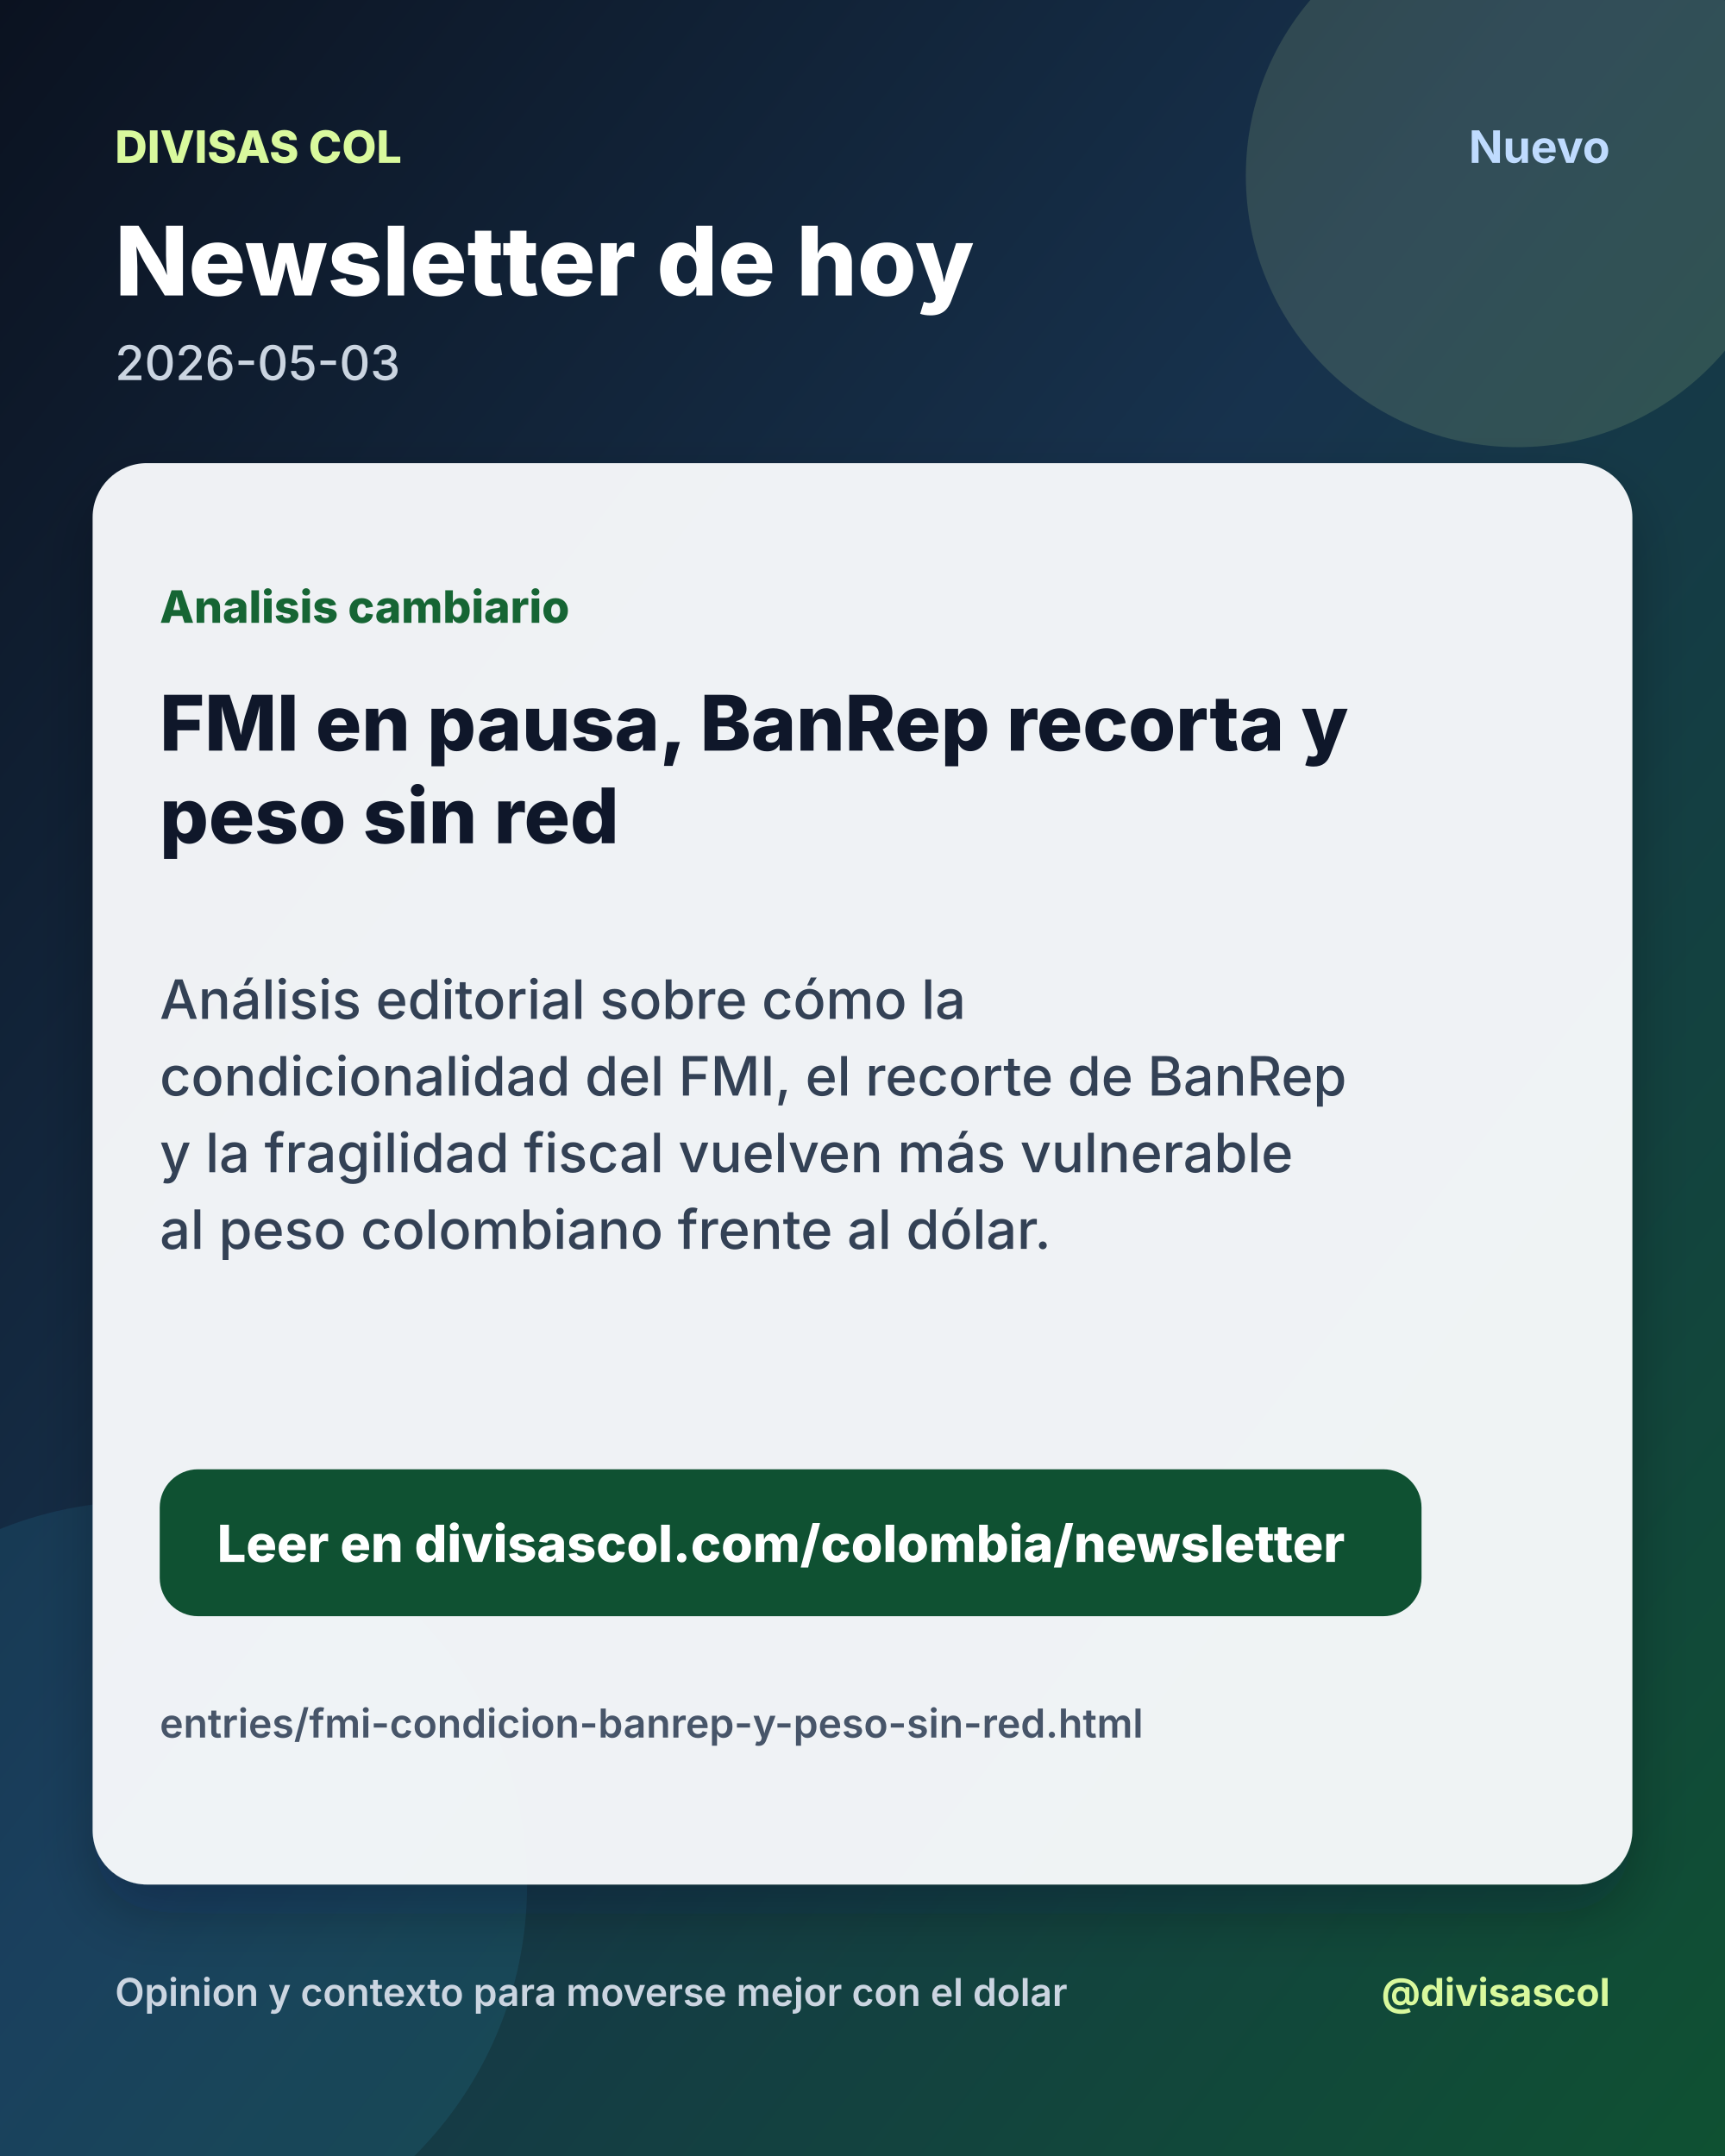
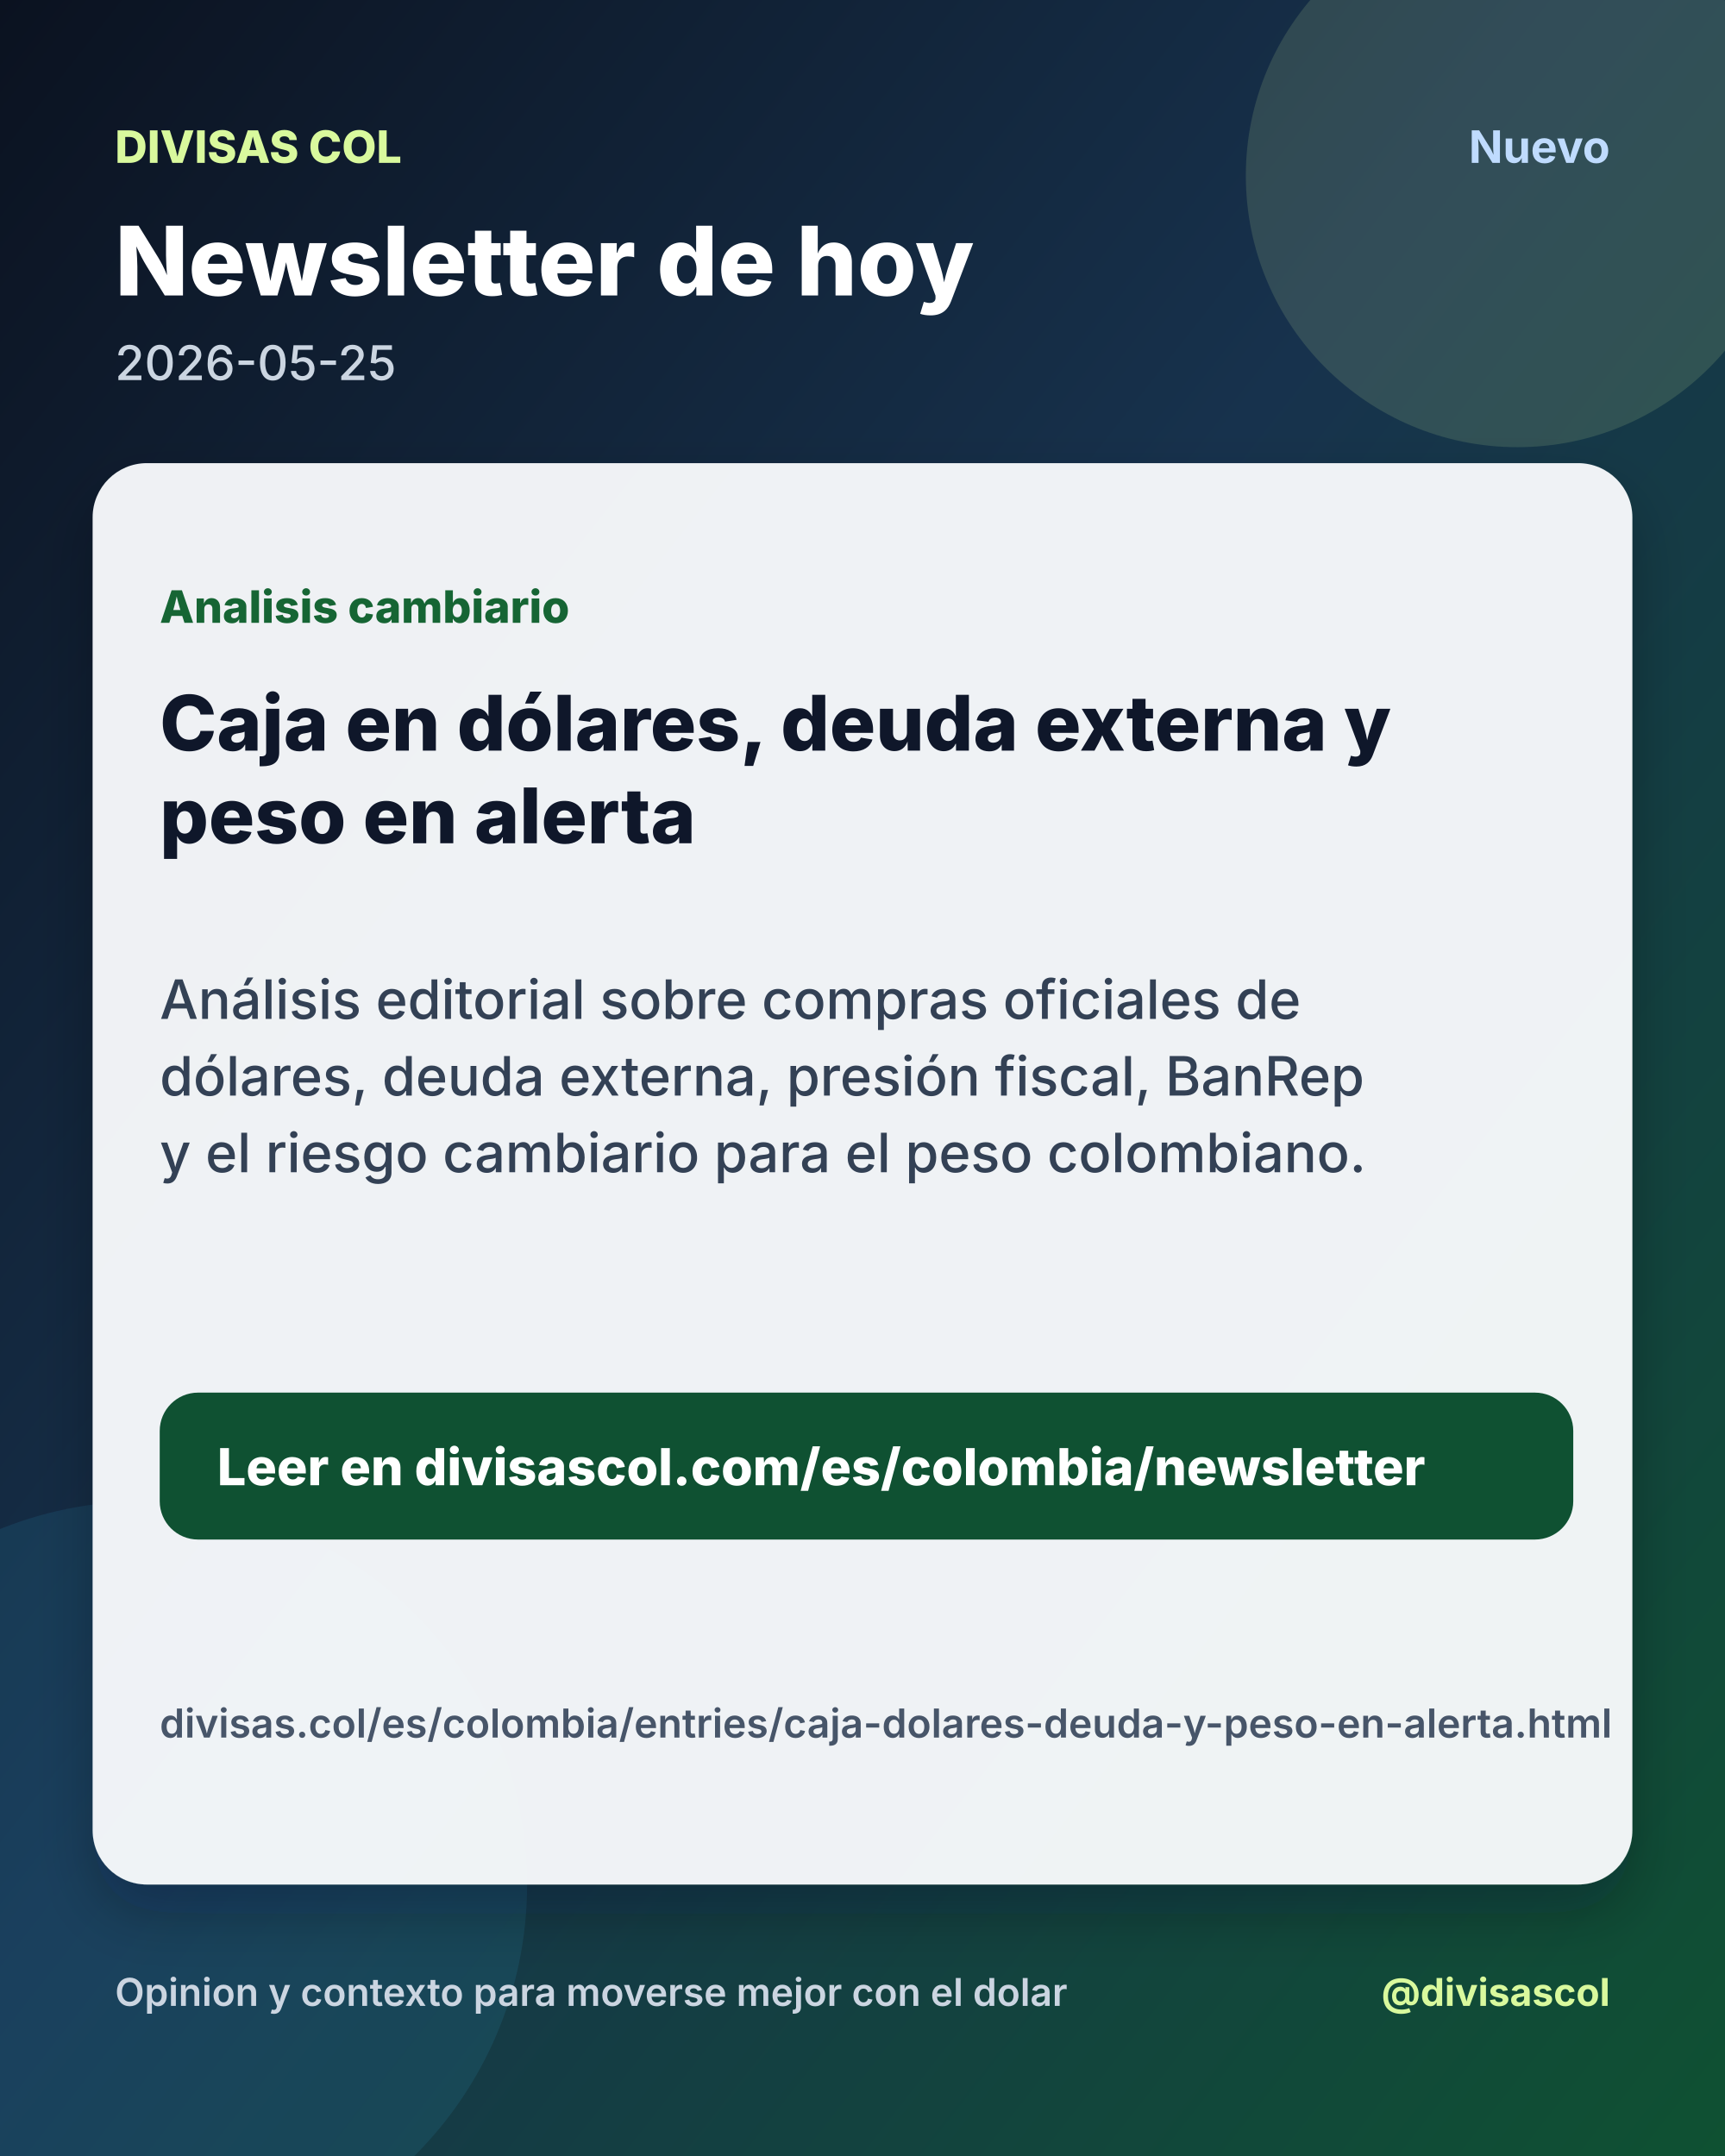
<svg xmlns="http://www.w3.org/2000/svg" width="1080" height="1350" viewBox="0 0 1080 1350">
  <defs>
    <linearGradient id="bg" x1="0" y1="0" x2="1" y2="1">
      <stop offset="0%" stop-color="#0b1220" />
      <stop offset="46%" stop-color="#17324d" />
      <stop offset="100%" stop-color="#0f5132" />
    </linearGradient>
    <filter id="shadow" x="-20%" y="-20%" width="140%" height="140%">
      <feDropShadow dx="0" dy="18" stdDeviation="18" flood-color="#020617" flood-opacity="0.28" />
    </filter>
  </defs>
  <rect width="1080" height="1350" fill="url(#bg)" />
  <circle cx="950" cy="110" r="170" fill="#d9f99d" opacity="0.14" />
  <circle cx="90" cy="1180" r="240" fill="#38bdf8" opacity="0.10" />
  <text x="72" y="102" fill="#d9f99d" font-size="28" font-family="Inter, Arial, sans-serif" font-weight="800" text-anchor="start">DIVISAS COL</text>
  <text x="1008" y="102" fill="#bfdbfe" font-size="28" font-family="Inter, Arial, sans-serif" font-weight="700" text-anchor="end">Nuevo</text>
  <text x="72" y="185" fill="#ffffff" font-size="60" font-family="Inter, Arial, sans-serif" font-weight="800" text-anchor="start">Newsletter de hoy</text>
-   <text x="72" y="238" fill="#cbd5e1" font-size="30" font-family="Inter, Arial, sans-serif" font-weight="500" text-anchor="start">2026-05-03</text>
+   <text x="72" y="238" fill="#cbd5e1" font-size="30" font-family="Inter, Arial, sans-serif" font-weight="500" text-anchor="start">2026-05-25</text>
  <rect x="58" y="290" width="964" height="890" rx="34" fill="#f8fafc" opacity="0.96" filter="url(#shadow)" />
  <text x="100" y="390" fill="#166534" font-size="28" font-family="Inter, Arial, sans-serif" font-weight="800" text-anchor="start">Analisis cambiario</text>
-   <text x="100" y="470" fill="#0f172a" font-size="48" font-family="Inter, Arial, sans-serif" font-weight="800" text-anchor="start">FMI en pausa, BanRep recorta y</text>
-   <text x="100" y="528" fill="#0f172a" font-size="48" font-family="Inter, Arial, sans-serif" font-weight="800" text-anchor="start">peso sin red</text>
-   <text x="100" y="638" fill="#334155" font-size="34" font-family="Inter, Arial, sans-serif" font-weight="500" text-anchor="start">Análisis editorial sobre cómo la</text>
-   <text x="100" y="686" fill="#334155" font-size="34" font-family="Inter, Arial, sans-serif" font-weight="500" text-anchor="start">condicionalidad del FMI, el recorte de BanRep</text>
-   <text x="100" y="734" fill="#334155" font-size="34" font-family="Inter, Arial, sans-serif" font-weight="500" text-anchor="start">y la fragilidad fiscal vuelven más vulnerable</text>
-   <text x="100" y="782" fill="#334155" font-size="34" font-family="Inter, Arial, sans-serif" font-weight="500" text-anchor="start">al peso colombiano frente al dólar.</text>
-   <rect x="100" y="920" width="790" height="92" rx="24" fill="#0f5132" />
-   <text x="136" y="978" fill="#ffffff" font-size="32" font-family="Inter, Arial, sans-serif" font-weight="800" text-anchor="start">Leer en divisascol.com/colombia/newsletter</text>
-   <text x="100" y="1088" fill="#475569" font-size="25" font-family="Inter, Arial, sans-serif" font-weight="600" text-anchor="start">entries/fmi-condicion-banrep-y-peso-sin-red.html</text>
+   <text x="100" y="470" fill="#0f172a" font-size="48" font-family="Inter, Arial, sans-serif" font-weight="800" text-anchor="start">Caja en dólares, deuda externa y</text>
+   <text x="100" y="528" fill="#0f172a" font-size="48" font-family="Inter, Arial, sans-serif" font-weight="800" text-anchor="start">peso en alerta</text>
+   <text x="100" y="638" fill="#334155" font-size="34" font-family="Inter, Arial, sans-serif" font-weight="500" text-anchor="start">Análisis editorial sobre compras oficiales de</text>
+   <text x="100" y="686" fill="#334155" font-size="34" font-family="Inter, Arial, sans-serif" font-weight="500" text-anchor="start">dólares, deuda externa, presión fiscal, BanRep</text>
+   <text x="100" y="734" fill="#334155" font-size="34" font-family="Inter, Arial, sans-serif" font-weight="500" text-anchor="start">y el riesgo cambiario para el peso colombiano.</text>
+   <rect x="100" y="872" width="885" height="92" rx="24" fill="#0f5132" />
+   <text x="136" y="930" fill="#ffffff" font-size="32" font-family="Inter, Arial, sans-serif" font-weight="800" text-anchor="start">Leer en divisascol.com/es/colombia/newsletter</text>
+   <text x="100" y="1088" fill="#475569" font-size="25" font-family="Inter, Arial, sans-serif" font-weight="600" text-anchor="start">divisas.col/es/colombia/entries/caja-dolares-deuda-y-peso-en-alerta.html</text>
  <text x="72" y="1256" fill="#cbd5e1" font-size="24" font-family="Inter, Arial, sans-serif" font-weight="600" text-anchor="start">Opinion y contexto para moverse mejor con el dolar</text>
  <text x="1008" y="1256" fill="#d9f99d" font-size="24" font-family="Inter, Arial, sans-serif" font-weight="700" text-anchor="end">@divisascol</text>
</svg>
